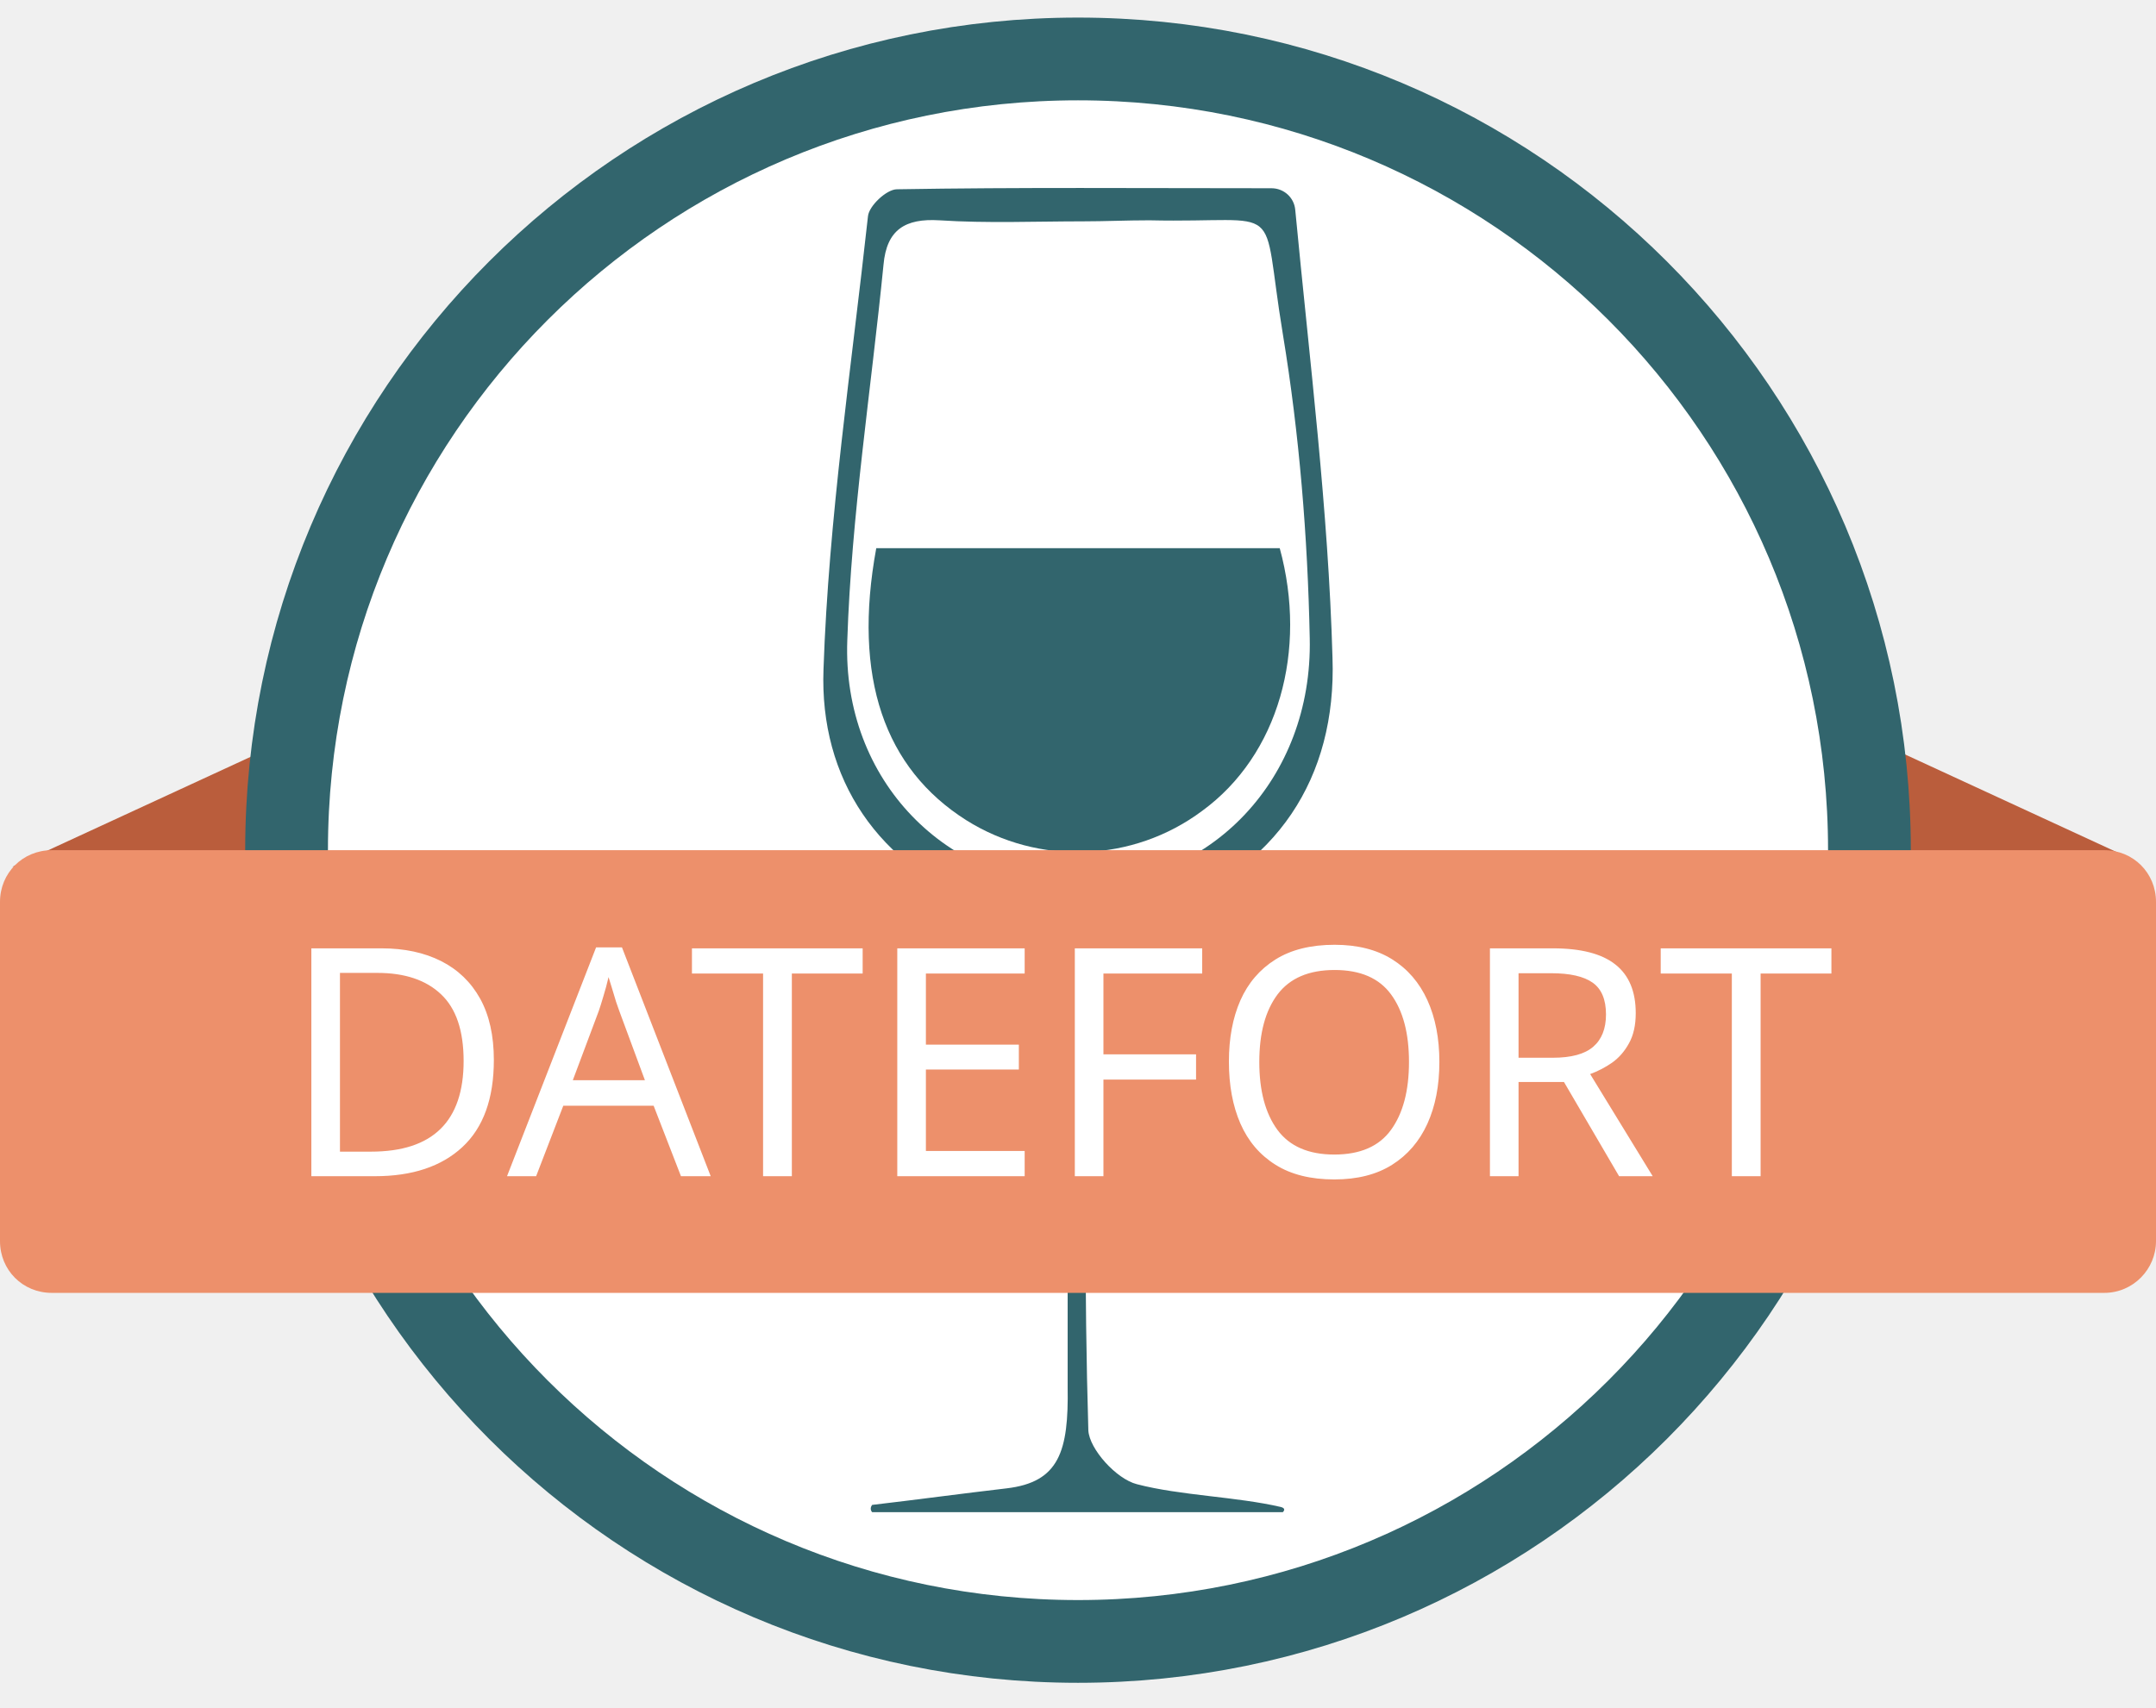
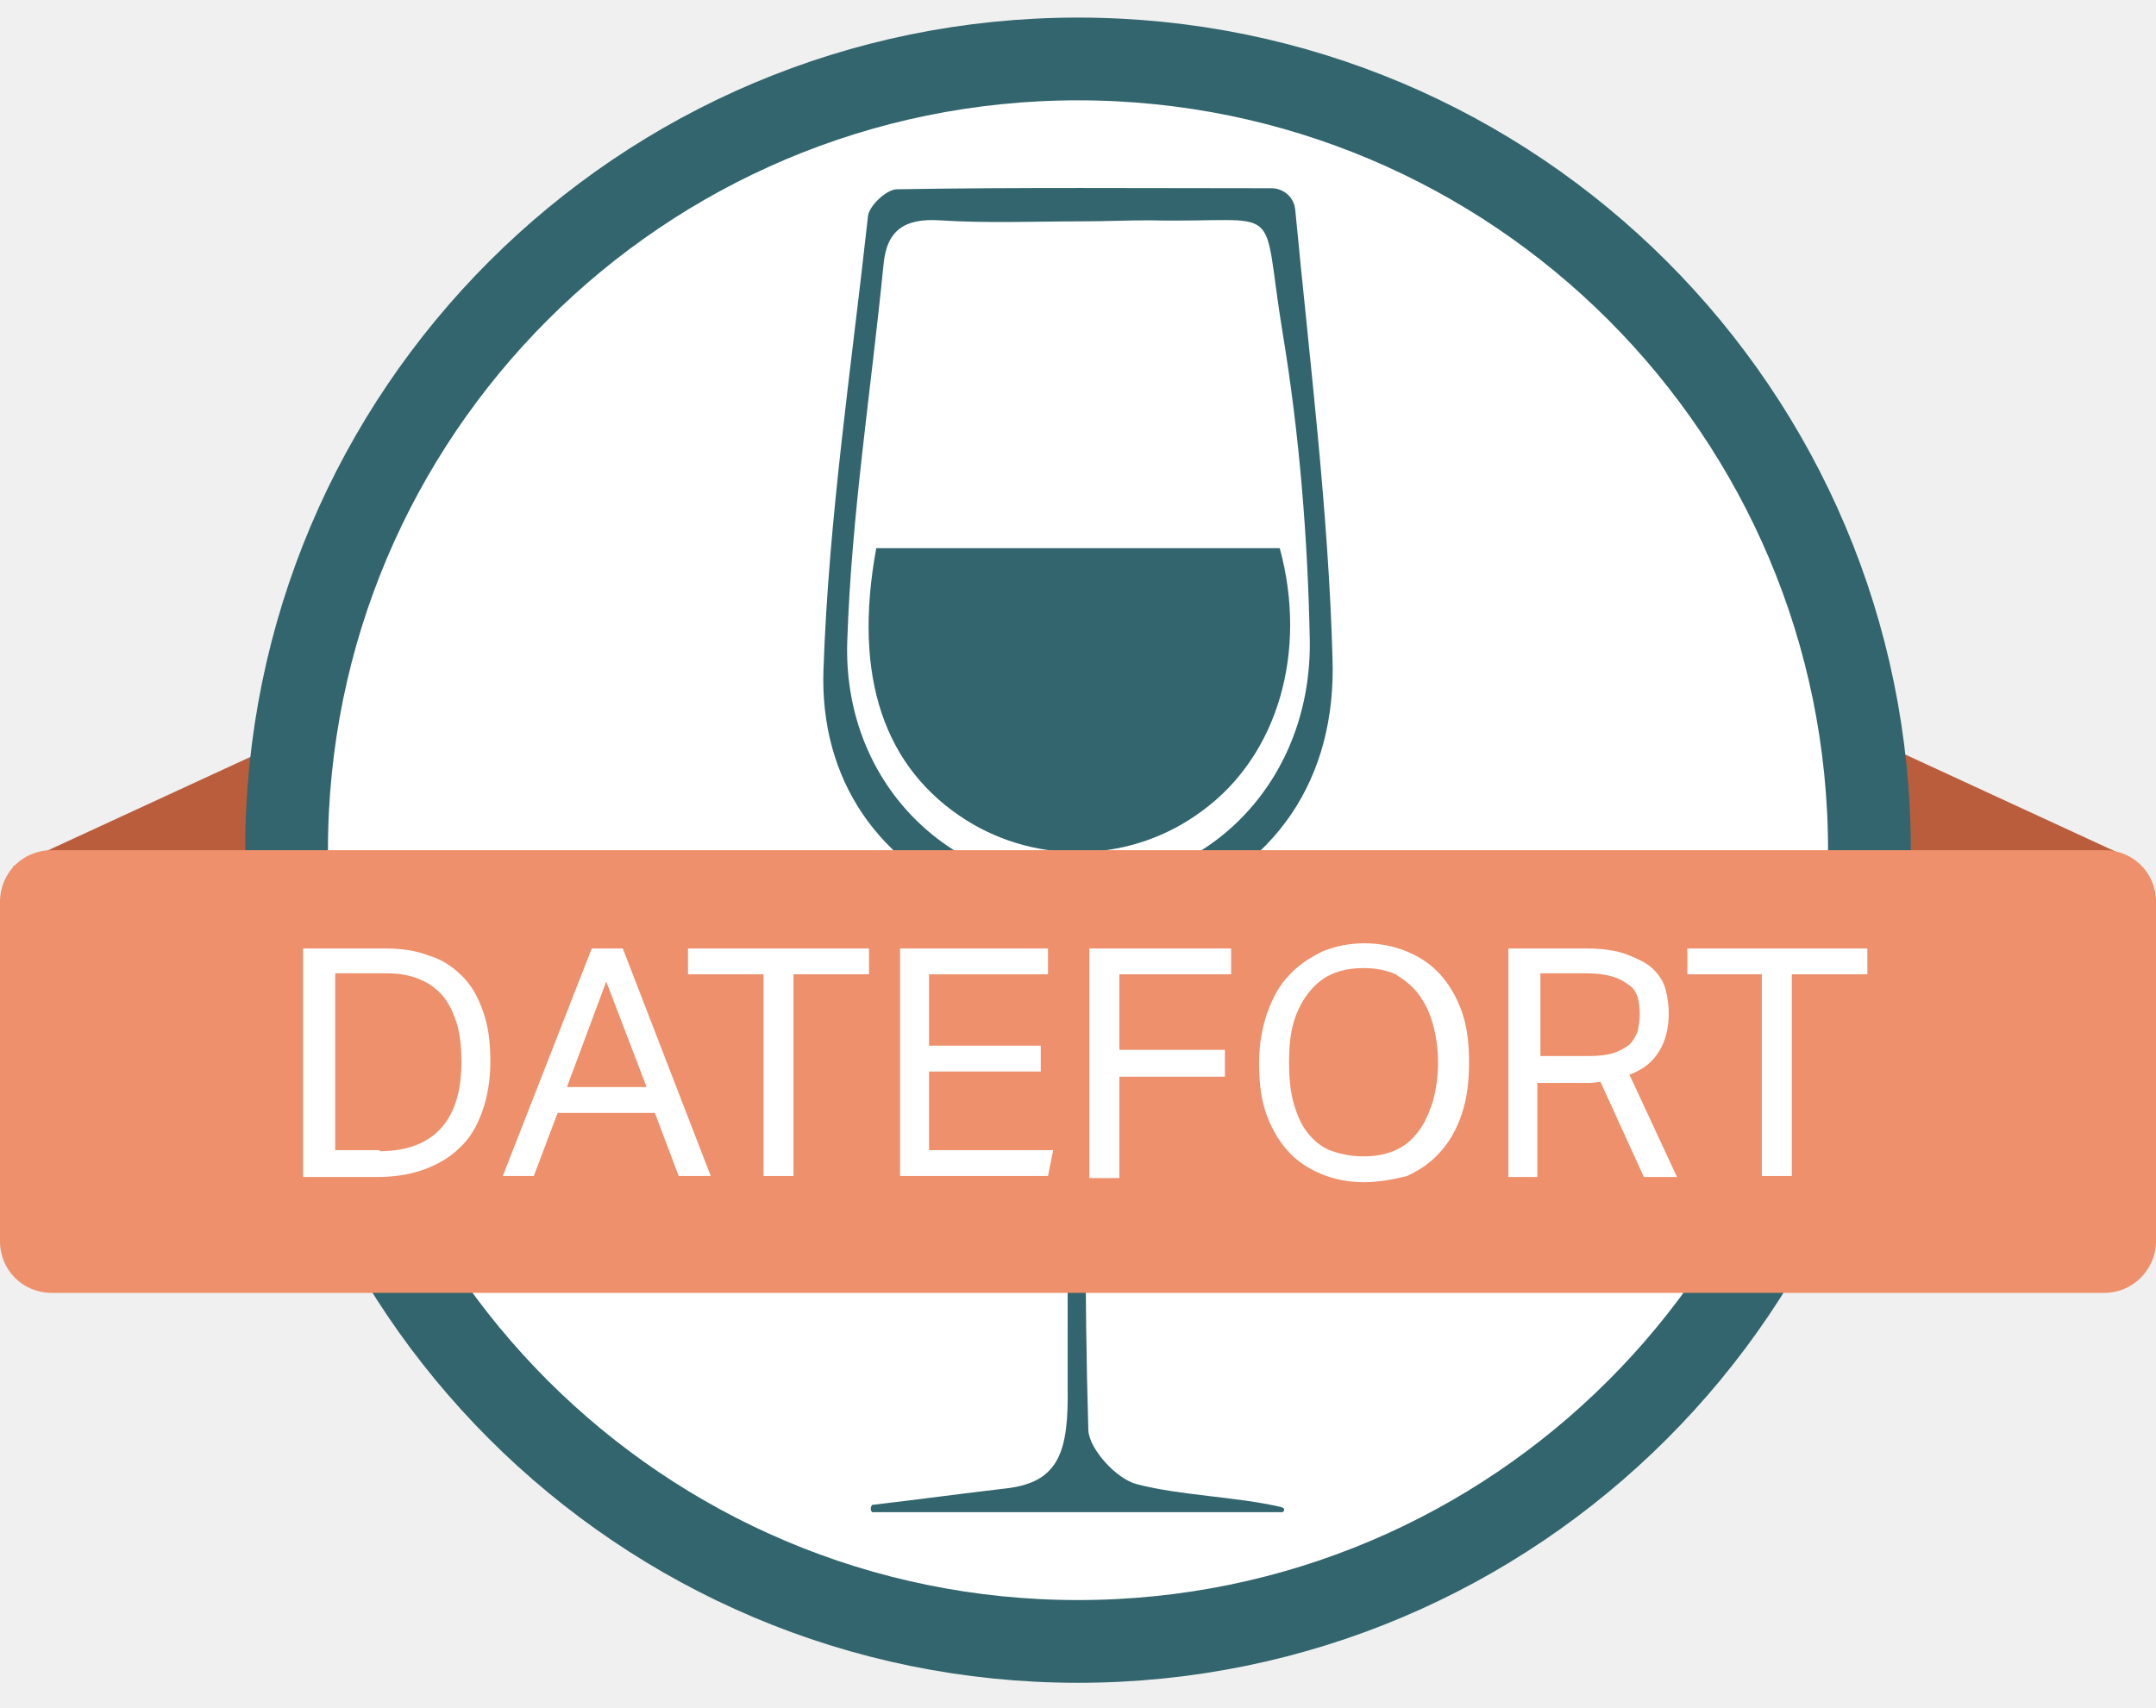
<svg xmlns="http://www.w3.org/2000/svg" version="1.1" id="Layer_1" x="0px" y="0px" viewBox="0 0 208.4 165.1" enable-background="new 0 0 208.4 165.1" xml:space="preserve">
  <g>
    <polygon fill="#BA5D3C" points="1.2,83.8 28.5,71.2 23.6,85.8  " />
    <polygon fill="#BA5D3C" points="205.5,82.8 178.2,70.2 183.1,84.8  " />
    <circle fill="#FFFFFF" stroke="#32656D" stroke-width="8" stroke-miterlimit="10" cx="104.2" cy="82.2" r="76.5" />
    <g id="ti1QEw.tif">
      <g>
        <path fill="#32656D" d="M122.9,18.2c1.2,0,2.2,0.9,2.3,2.1c1.4,14.7,3.2,29,3.6,43.3c0.4,11.6-5.4,20.5-16.8,24.5     c-4.8,1.7-6.8,5-6.9,9.6c-0.2,13.5-0.3,27.1,0.1,40.6c0.1,1.8,2.7,4.7,4.7,5.2c4.2,1.1,9.6,1.2,13.9,2.2c0.4,0.1,0.4,0.3,0.2,0.5     c-13.2,0-26.5,0-39.7,0c0,0-0.3-0.3,0-0.7c4.3-0.5,8.7-1.1,13-1.6c5.1-0.6,6-3.6,5.9-9.8l0-36.6c-0.3-6.2,0.1-7-8-9.9     c-10.3-3.8-16-12.3-15.6-22.9c0.5-14.6,2.7-29.2,4.3-43.8c0.1-1,1.8-2.6,2.8-2.6C98.5,18.1,110.1,18.2,122.9,18.2z M104.7,21.4     c-4.6,0-9.3,0.2-13.9-0.1c-3.3-0.2-5.1,0.9-5.4,4.3c-1.2,12.1-3.1,24.2-3.5,36.3c-0.5,13.6,9.7,23.8,22.4,23.7     c12.7,0,22.6-10.3,22.3-23.9c-0.2-9.8-1-19.7-2.6-29.4c-2.2-13.3,0.5-10.7-12.9-11C108.9,21.3,106.8,21.4,104.7,21.4z" />
        <path fill="#32656D" d="M84.7,53c13.1,0,26,0,39,0c2.7,9.9-0.1,20-7.5,25.4c-6.7,5-15.8,5.3-22.8,0.9     C85.5,74.3,82.4,65.5,84.7,53z" />
      </g>
    </g>
    <path fill="#ED906B" d="M203.4,125H5c-2.8,0-5-2.2-5-5V87.2c0-2.8,2.2-5,5-5h198.4c2.8,0,5,2.2,5,5V120   C208.4,122.7,206.2,125,203.4,125z" />
-     <text transform="matrix(1 0 0 1 27.0955 113.7201)" fill="#FFFFFF" font-family="'AktivGrotesk-Regular'" font-size="30.864">DATEFORT</text>
+     <g>
+       <path fill="#FFFFFF" d="M29.5,91.7h7.7c1.6,0,3,0.2,4.3,0.7c1.3,0.4,2.3,1.1,3.2,2c0.9,0.9,1.5,2,2,3.4c0.5,1.4,0.7,3,0.7,4.8    c0,1.9-0.3,3.5-0.8,4.9c-0.5,1.4-1.2,2.6-2.2,3.5c-0.9,0.9-2.1,1.6-3.5,2.1c-1.4,0.5-2.9,0.7-4.6,0.7h-7V91.7z M36.7,111.3    c2.7,0,4.7-0.8,6-2.3s1.9-3.6,1.9-6.3c0-1.3-0.1-2.5-0.4-3.6c-0.3-1-0.7-1.9-1.3-2.7c-0.6-0.7-1.3-1.3-2.3-1.7    c-0.9-0.4-2-0.6-3.3-0.6h-4.9v17.1H36.7z" />
+       <path fill="#FFFFFF" d="M57.2,91.7h3l8.5,22h-3.1l-2.3-6.1h-9.4l-2.3,6.1h-3L57.2,91.7z M62.5,105.1l-3.9-10.2l-3.8,10.2H62.5z" />
+       <path fill="#FFFFFF" d="M73.8,94.2h-7.3v-2.5H84v2.5h-7.3v19.5h-2.9V94.2z" />
+       <path fill="#FFFFFF" d="M87,91.7h14.3v2.5H89.8v6.9h10.8v2.5H89.8v7.6h12l-0.5,2.5H87V91.7z" />
+       <path fill="#FFFFFF" d="M105.3,91.7H119v2.5h-10.8v7.3h10.2v2.6h-10.2v9.8h-2.9V91.7z" />
+       <path fill="#FFFFFF" d="M131.8,114.3c-1.5,0-2.9-0.3-4.1-0.8c-1.2-0.5-2.3-1.2-3.2-2.2c-0.9-1-1.6-2.2-2.1-3.6    c-0.5-1.4-0.7-3.1-0.7-4.9s0.3-3.5,0.8-4.9c0.5-1.4,1.2-2.7,2.1-3.6c0.9-1,2-1.7,3.2-2.3c1.2-0.5,2.6-0.8,4.1-0.8    c1.5,0,2.9,0.3,4.1,0.8c1.2,0.5,2.3,1.2,3.2,2.2s1.6,2.2,2.1,3.6c0.5,1.4,0.7,3.1,0.7,4.9c0,1.9-0.2,3.5-0.7,5    c-0.5,1.5-1.2,2.7-2.1,3.7s-1.9,1.7-3.2,2.3C134.8,114,133.4,114.3,131.8,114.3z M131.8,111.8c1.2,0,2.2-0.2,3.1-0.6    c0.9-0.4,1.6-1,2.2-1.8c0.6-0.8,1-1.7,1.4-2.9c0.3-1.1,0.5-2.4,0.5-3.8c0-1.4-0.2-2.6-0.5-3.7c-0.3-1.1-0.8-2.1-1.4-2.9    c-0.6-0.8-1.4-1.4-2.2-1.9c-0.9-0.4-1.9-0.6-3.1-0.6c-1.2,0-2.2,0.2-3.1,0.6c-0.9,0.4-1.6,1-2.3,1.9c-0.6,0.8-1.1,1.8-1.4,2.9    c-0.3,1.1-0.4,2.4-0.4,3.7c0,1.4,0.1,2.6,0.4,3.8c0.3,1.1,0.7,2.1,1.3,2.9s1.3,1.4,2.2,1.8C129.6,111.6,130.6,111.8,131.8,111.8z" />
+       <path fill="#FFFFFF" d="M146.1,91.7h7.2c1.6,0,3,0.2,4,0.6c1,0.4,1.9,0.8,2.5,1.4c0.6,0.6,1,1.2,1.2,2c0.2,0.7,0.3,1.5,0.3,2.3    c0,1.4-0.3,2.6-0.9,3.6c-0.6,1-1.5,1.8-2.9,2.3l4.6,9.9h-3.2l-4.2-9.2c-0.3,0-0.6,0.1-0.9,0.1c-0.3,0-0.6,0-0.8,0h-4.4v9.1h-2.8    V91.7z M153.6,102.1c1,0,1.8-0.1,2.4-0.3c0.6-0.2,1.1-0.5,1.5-0.8c0.4-0.4,0.6-0.8,0.8-1.3c0.1-0.5,0.2-1.1,0.2-1.7    c0-0.6-0.1-1.2-0.2-1.6c-0.2-0.5-0.4-0.9-0.9-1.2c-0.4-0.3-0.9-0.6-1.6-0.8c-0.7-0.2-1.5-0.3-2.6-0.3h-4.3v8H153.6z" />
+       <path fill="#FFFFFF" d="M170.4,94.2h-7.3v-2.5h17.4v2.5h-7.3v19.5h-2.9V94.2z" />
+     </g>
  </g>
</svg>
